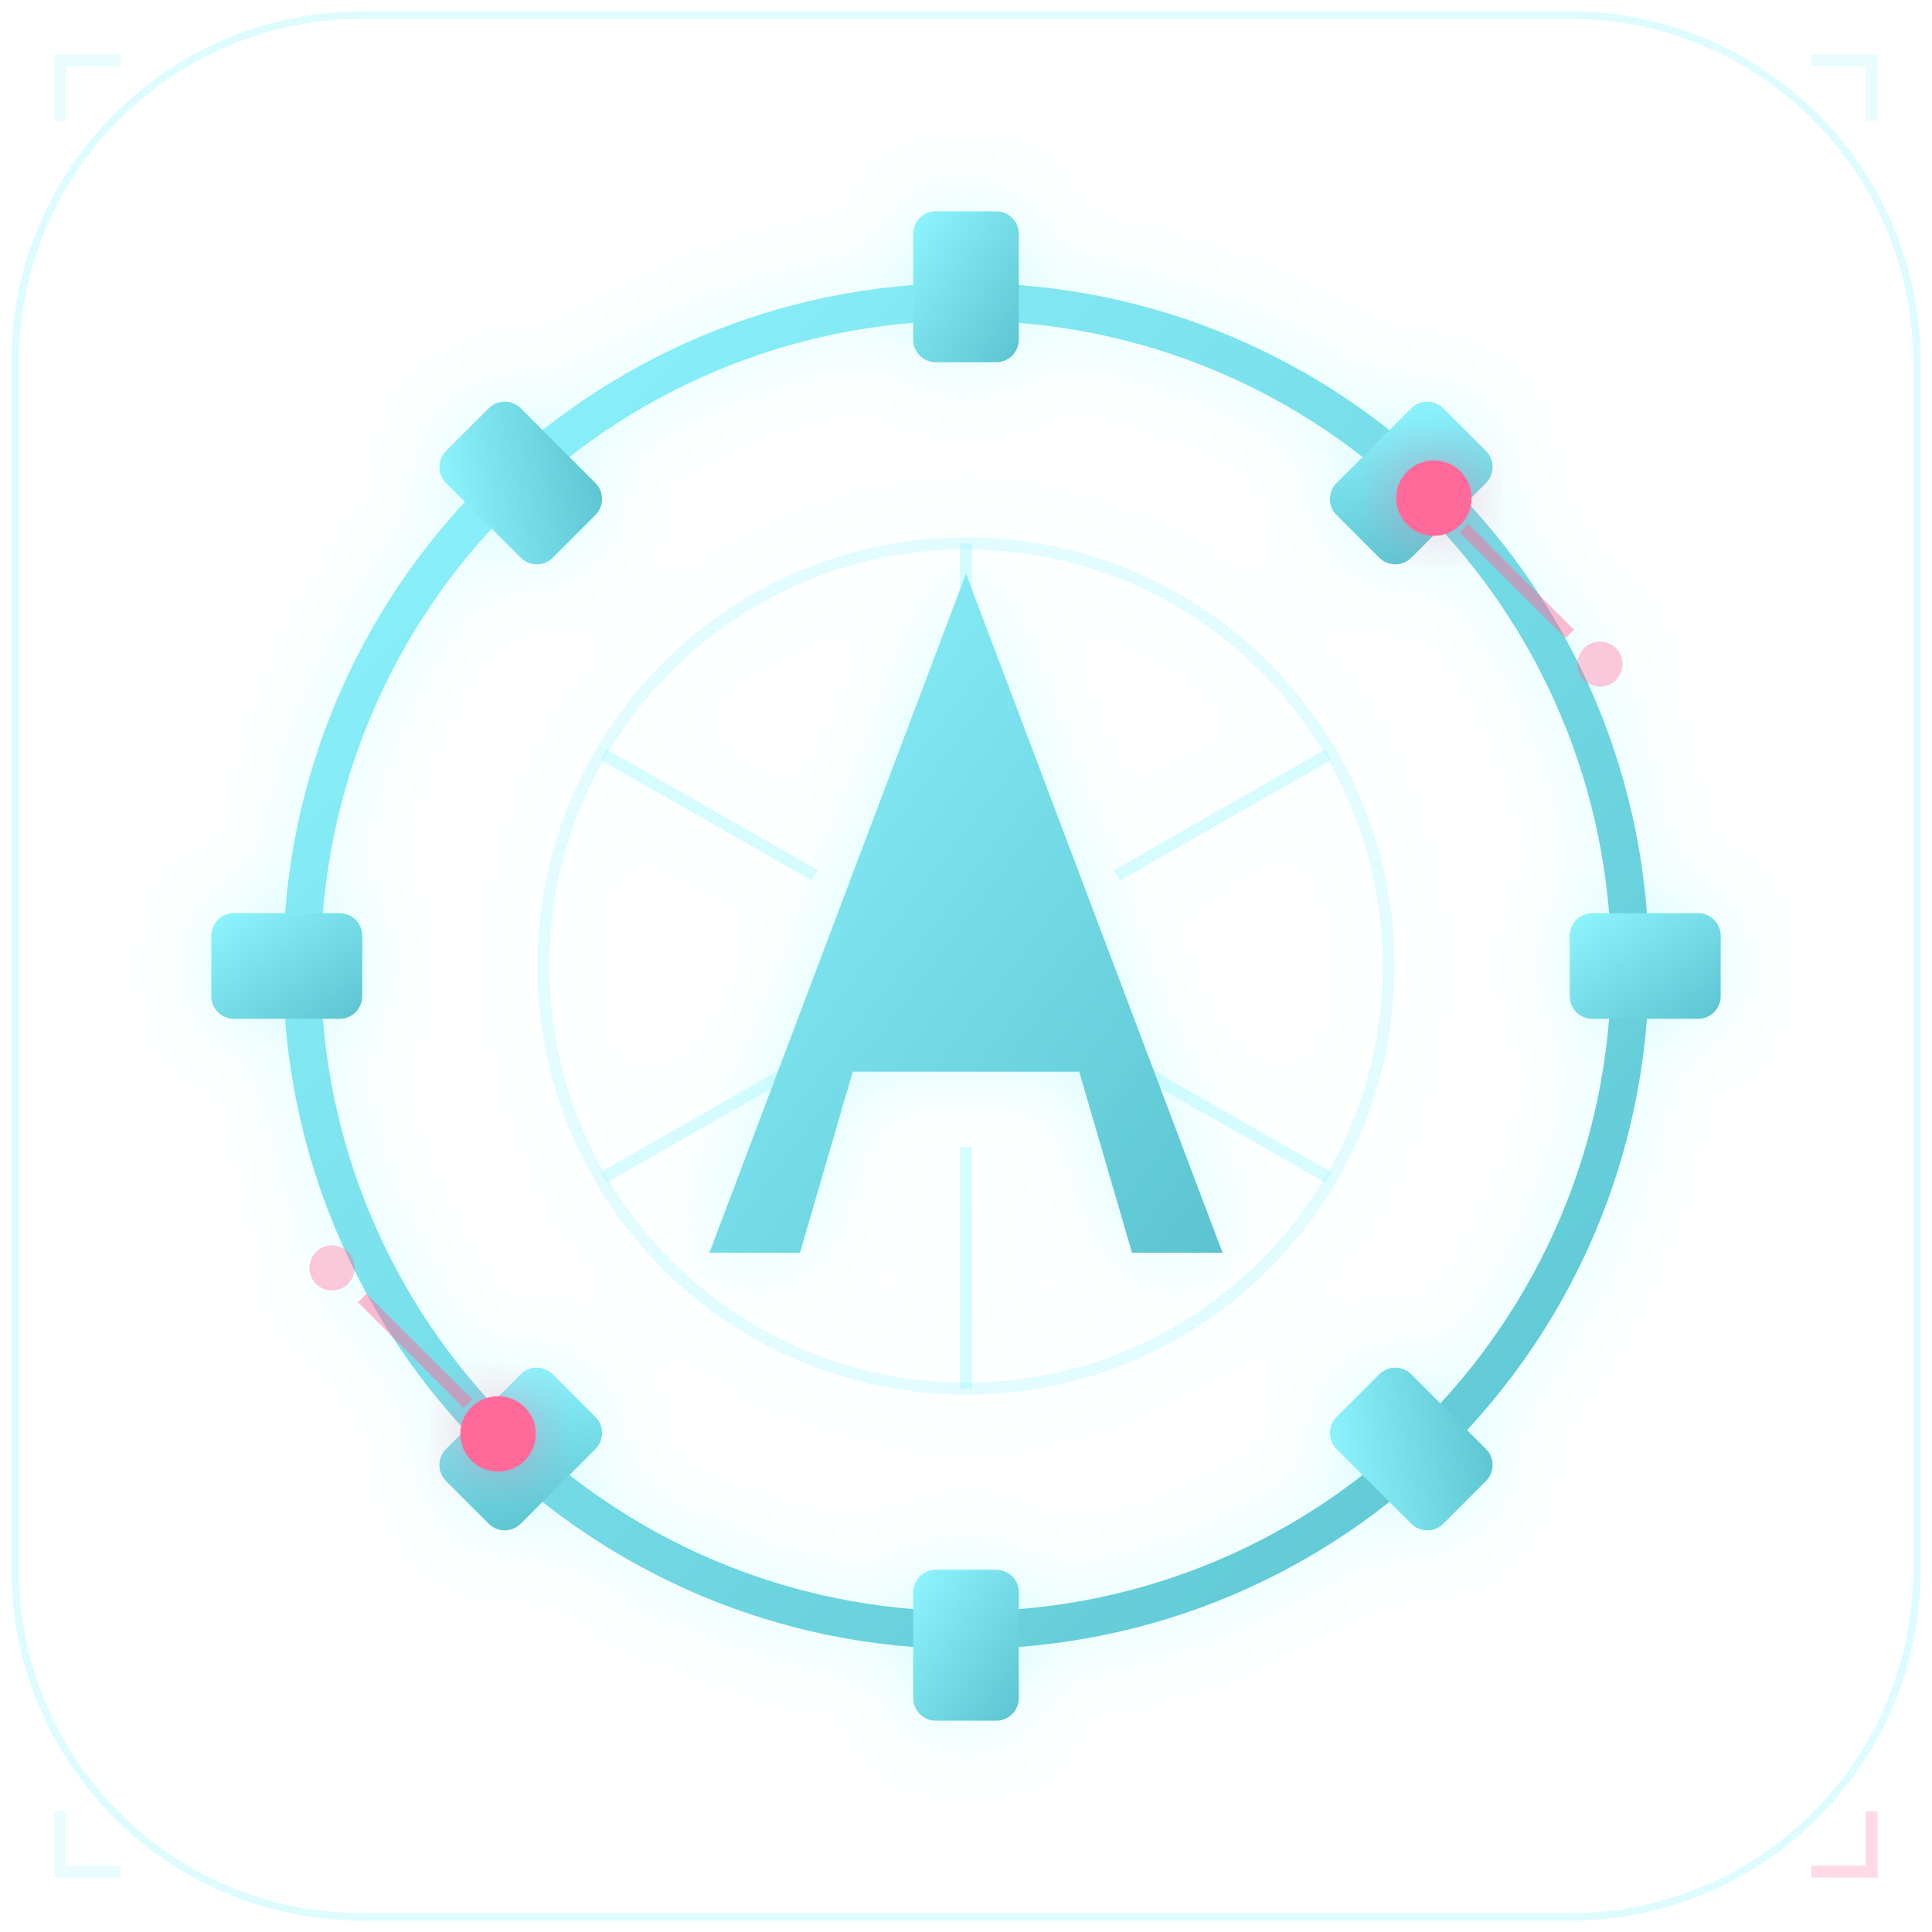
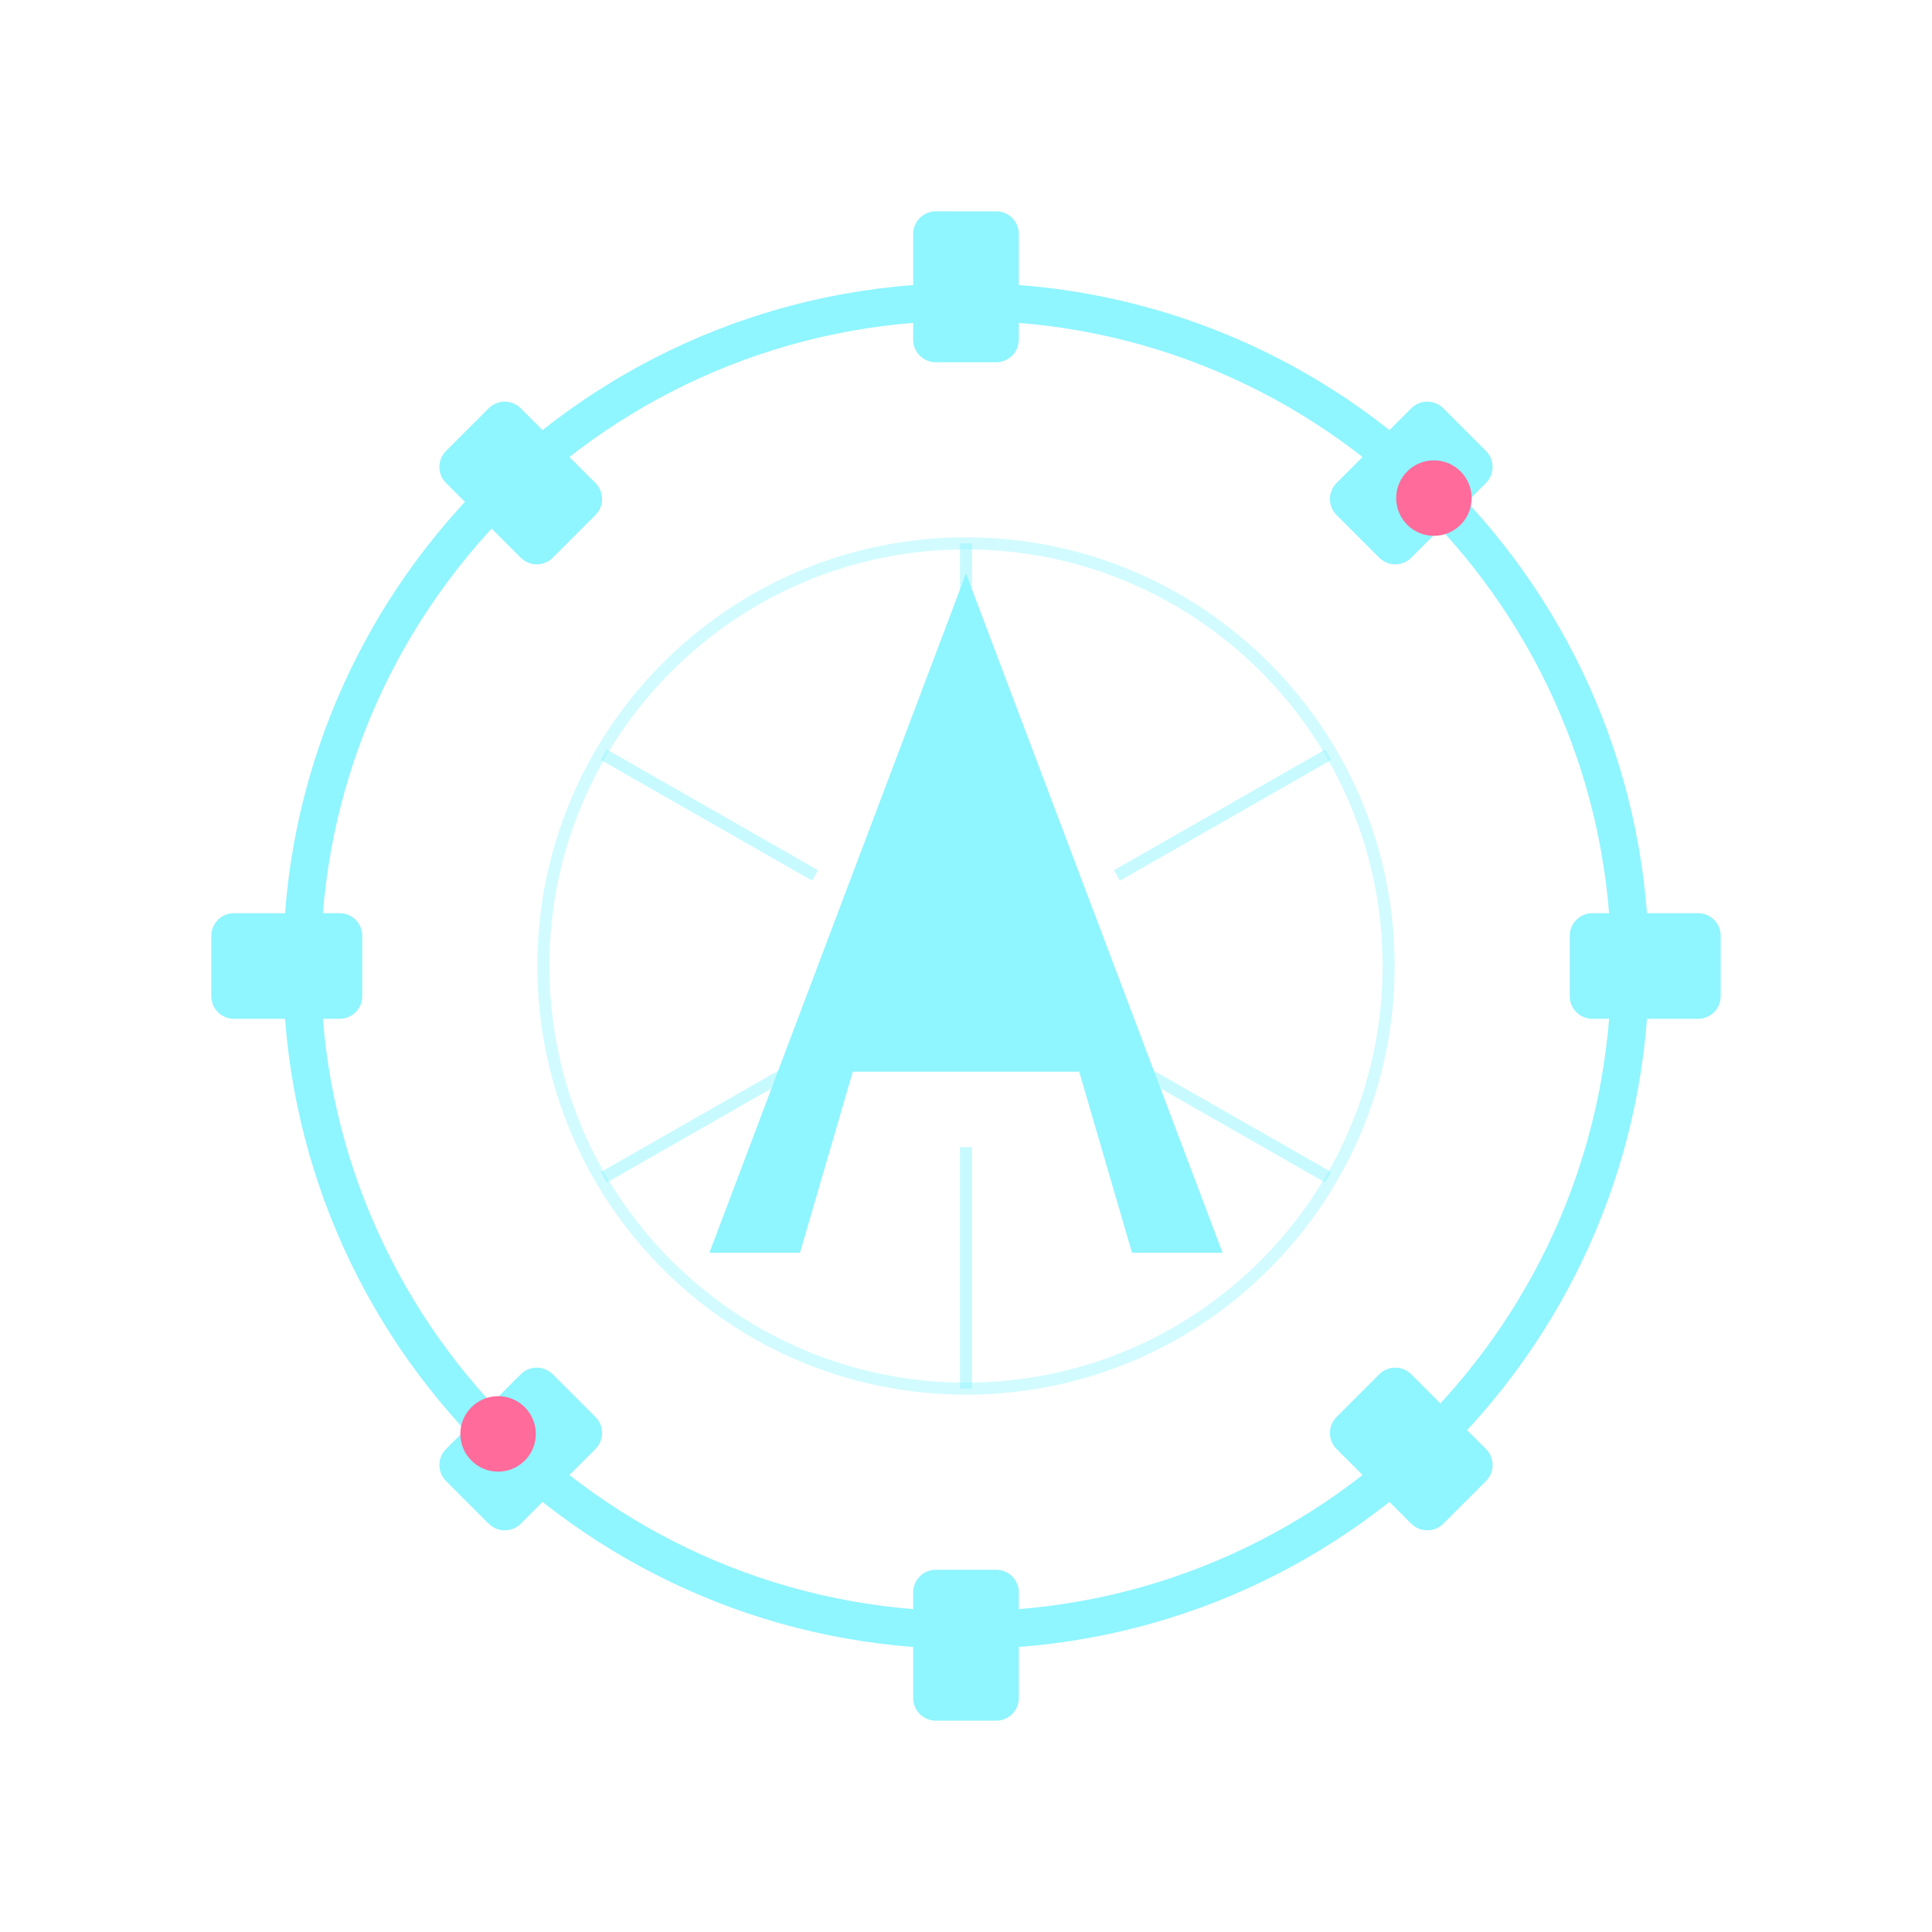
<svg xmlns="http://www.w3.org/2000/svg" viewBox="0 0 128 128" width="128" height="128">
-   <defs>
-     <filter id="glowCyan" x="-20%" y="-20%" width="140%" height="140%">
-       <feGaussianBlur stdDeviation="2.5" result="blur" />
-       <feFlood flood-color="#8ff5ff" flood-opacity="0.35" result="color" />
-       <feComposite in="color" in2="blur" operator="in" result="shadow" />
-       <feMerge>
-         <feMergeNode in="shadow" />
-         <feMergeNode in="SourceGraphic" />
-       </feMerge>
-     </filter>
-     <filter id="glowPink" x="-40%" y="-40%" width="180%" height="180%">
-       <feGaussianBlur stdDeviation="2" result="blur" />
-       <feFlood flood-color="#ff6b9b" flood-opacity="0.5" result="color" />
-       <feComposite in="color" in2="blur" operator="in" result="shadow" />
-       <feMerge>
-         <feMergeNode in="shadow" />
-         <feMergeNode in="SourceGraphic" />
-       </feMerge>
-     </filter>
-     <linearGradient id="iconGrad" x1="0%" y1="0%" x2="100%" y2="100%">
-       <stop offset="0%" stop-color="#8ff5ff" />
-       <stop offset="100%" stop-color="#5bc4d0" />
-     </linearGradient>
-     <linearGradient id="bgGrad" x1="0%" y1="0%" x2="100%" y2="100%">
-       <stop offset="0%" stop-color="#111115" />
-       <stop offset="100%" stop-color="#0e0e10" />
-     </linearGradient>
-   </defs>
-   <rect x="1" y="1" width="126" height="126" rx="23" fill="none" stroke="#8ff5ff" stroke-width="0.5" opacity="0.3" />
-   <g transform="translate(64, 64)" filter="url(#glowCyan)">
-     <circle cx="0" cy="0" r="44" fill="none" stroke="url(#iconGrad)" stroke-width="2.5" />
-     <g fill="url(#iconGrad)">
+   <g transform="translate(64, 64)">
+     <circle cx="0" cy="0" r="44" fill="none" stroke="#8ff5ff" stroke-width="2.5" />
+     <g fill="#8ff5ff">
      <rect x="-3.5" y="-50" width="7" height="10" rx="1.5" />
      <rect x="-3.5" y="40" width="7" height="10" rx="1.5" />
      <rect x="40" y="-3.5" width="10" height="7" rx="1.5" />
      <rect x="-50" y="-3.5" width="10" height="7" rx="1.5" />
      <rect x="26" y="-37" width="7" height="10" rx="1.5" transform="rotate(45, 29.5, -32)" />
      <rect x="-33" y="-37" width="7" height="10" rx="1.5" transform="rotate(-45, -29.5, -32)" />
      <rect x="26" y="27" width="7" height="10" rx="1.5" transform="rotate(-45, 29.5, 32)" />
      <rect x="-33" y="27" width="7" height="10" rx="1.5" transform="rotate(45, -29.5, 32)" />
    </g>
-     <circle cx="0" cy="0" r="28" fill="none" stroke="#8ff5ff" stroke-width="0.8" opacity="0.25" />
-     <line x1="0" y1="-28" x2="0" y2="-12" stroke="#8ff5ff" stroke-width="0.8" opacity="0.35" />
-     <line x1="0" y1="28" x2="0" y2="12" stroke="#8ff5ff" stroke-width="0.8" opacity="0.35" />
-     <line x1="-24" y1="14" x2="-10" y2="6" stroke="#8ff5ff" stroke-width="0.8" opacity="0.35" />
-     <line x1="24" y1="14" x2="10" y2="6" stroke="#8ff5ff" stroke-width="0.8" opacity="0.35" />
-     <line x1="-24" y1="-14" x2="-10" y2="-6" stroke="#8ff5ff" stroke-width="0.8" opacity="0.35" />
-     <line x1="24" y1="-14" x2="10" y2="-6" stroke="#8ff5ff" stroke-width="0.8" opacity="0.35" />
-     <circle cx="0" cy="0" r="4" fill="#131315" stroke="url(#iconGrad)" stroke-width="2" />
-     <path d="M 0,-26 L -17,19 L -11,19 L -7.5,7 L 7.5,7 L 11,19 L 17,19 Z M -5,1.5 L 5,1.5 L 0,-15 Z" fill="url(#iconGrad)" />
-     <circle cx="31" cy="-31" r="2.5" fill="#ff6b9b" filter="url(#glowPink)" />
-     <circle cx="-31" cy="31" r="2.5" fill="#ff6b9b" filter="url(#glowPink)" />
-     <line x1="33" y1="-29" x2="40" y2="-22" stroke="#ff6b9b" stroke-width="0.8" opacity="0.5" />
-     <line x1="-33" y1="29" x2="-40" y2="22" stroke="#ff6b9b" stroke-width="0.8" opacity="0.5" />
-     <circle cx="42" cy="-20" r="1.5" fill="#ff6b9b" opacity="0.4" />
-     <circle cx="-42" cy="20" r="1.5" fill="#ff6b9b" opacity="0.4" />
+     <circle cx="0" cy="0" r="28" fill="none" stroke="#8ff5ff" stroke-width="0.8" opacity="0.4" />
+     <line x1="0" y1="-28" x2="0" y2="-12" stroke="#8ff5ff" stroke-width="0.8" opacity="0.5" />
+     <line x1="0" y1="28" x2="0" y2="12" stroke="#8ff5ff" stroke-width="0.8" opacity="0.5" />
+     <line x1="-24" y1="14" x2="-10" y2="6" stroke="#8ff5ff" stroke-width="0.8" opacity="0.5" />
+     <line x1="24" y1="14" x2="10" y2="6" stroke="#8ff5ff" stroke-width="0.8" opacity="0.5" />
+     <line x1="-24" y1="-14" x2="-10" y2="-6" stroke="#8ff5ff" stroke-width="0.8" opacity="0.5" />
+     <line x1="24" y1="-14" x2="10" y2="-6" stroke="#8ff5ff" stroke-width="0.8" opacity="0.5" />
+     <circle cx="0" cy="0" r="4" fill="none" stroke="#8ff5ff" stroke-width="2" />
+     <path d="M 0,-26 L -17,19 L -11,19 L -7.5,7 L 7.5,7 L 11,19 L 17,19 Z M -5,1.5 L 5,1.5 L 0,-15 Z" fill="#8ff5ff" />
+     <circle cx="31" cy="-31" r="2.5" fill="#ff6b9b" />
+     <circle cx="-31" cy="31" r="2.5" fill="#ff6b9b" />
  </g>
-   <path d="M 8,4 L 4,4 L 4,8" fill="none" stroke="#8ff5ff" stroke-width="0.8" opacity="0.2" />
-   <path d="M 120,4 L 124,4 L 124,8" fill="none" stroke="#8ff5ff" stroke-width="0.8" opacity="0.2" />
-   <path d="M 8,124 L 4,124 L 4,120" fill="none" stroke="#8ff5ff" stroke-width="0.8" opacity="0.2" />
-   <path d="M 120,124 L 124,124 L 124,120" fill="none" stroke="#ff6b9b" stroke-width="0.8" opacity="0.25" />
</svg>
